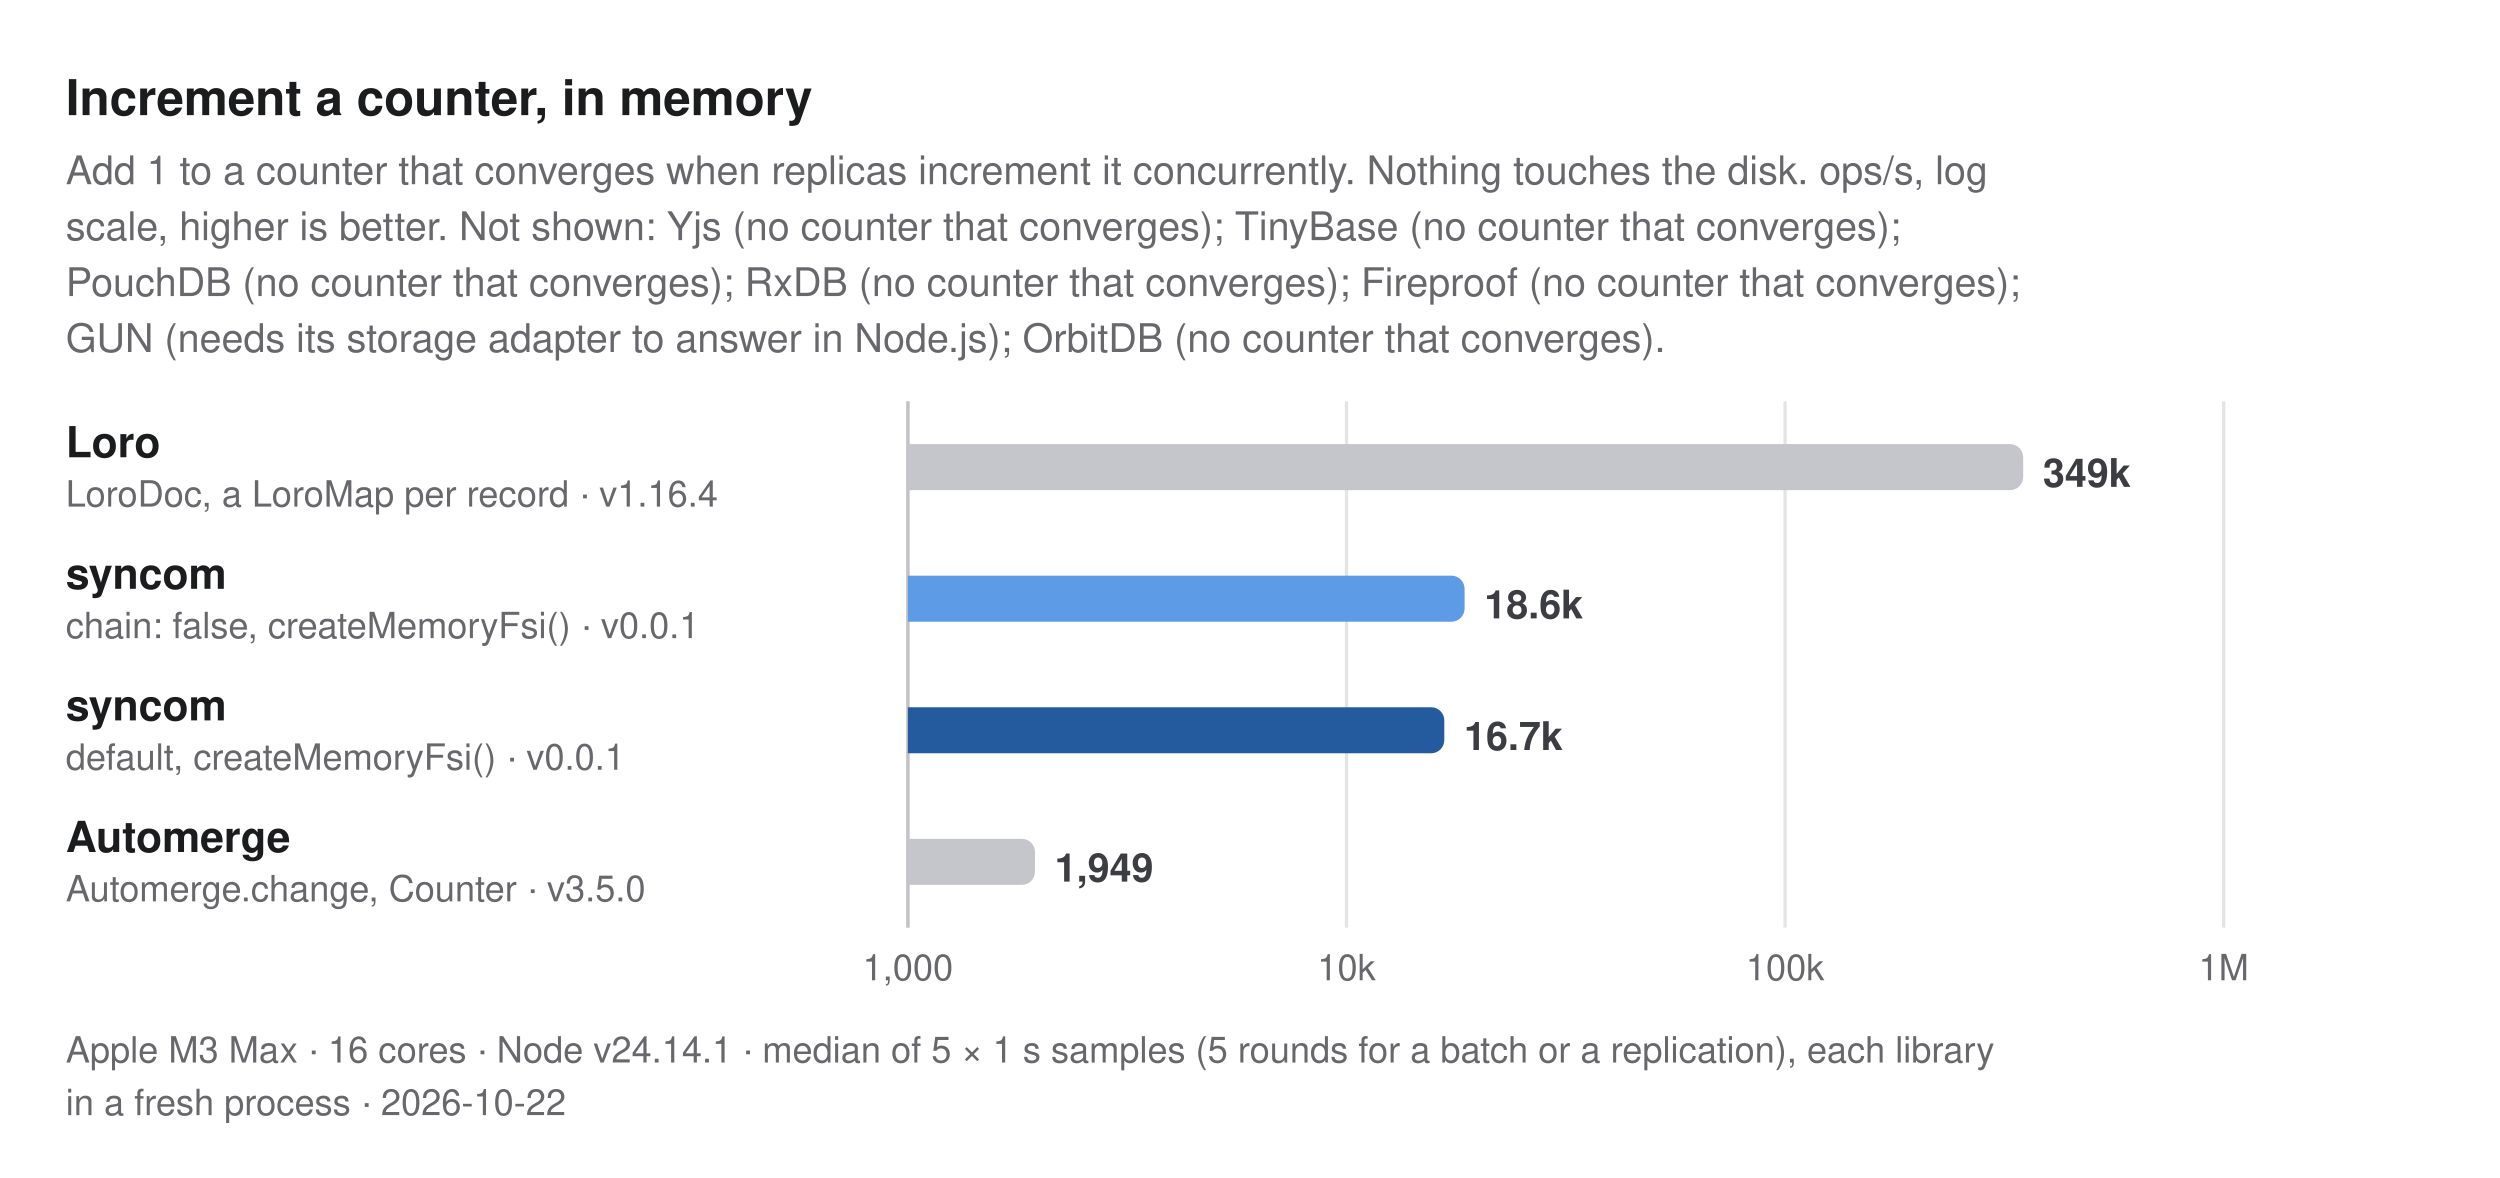
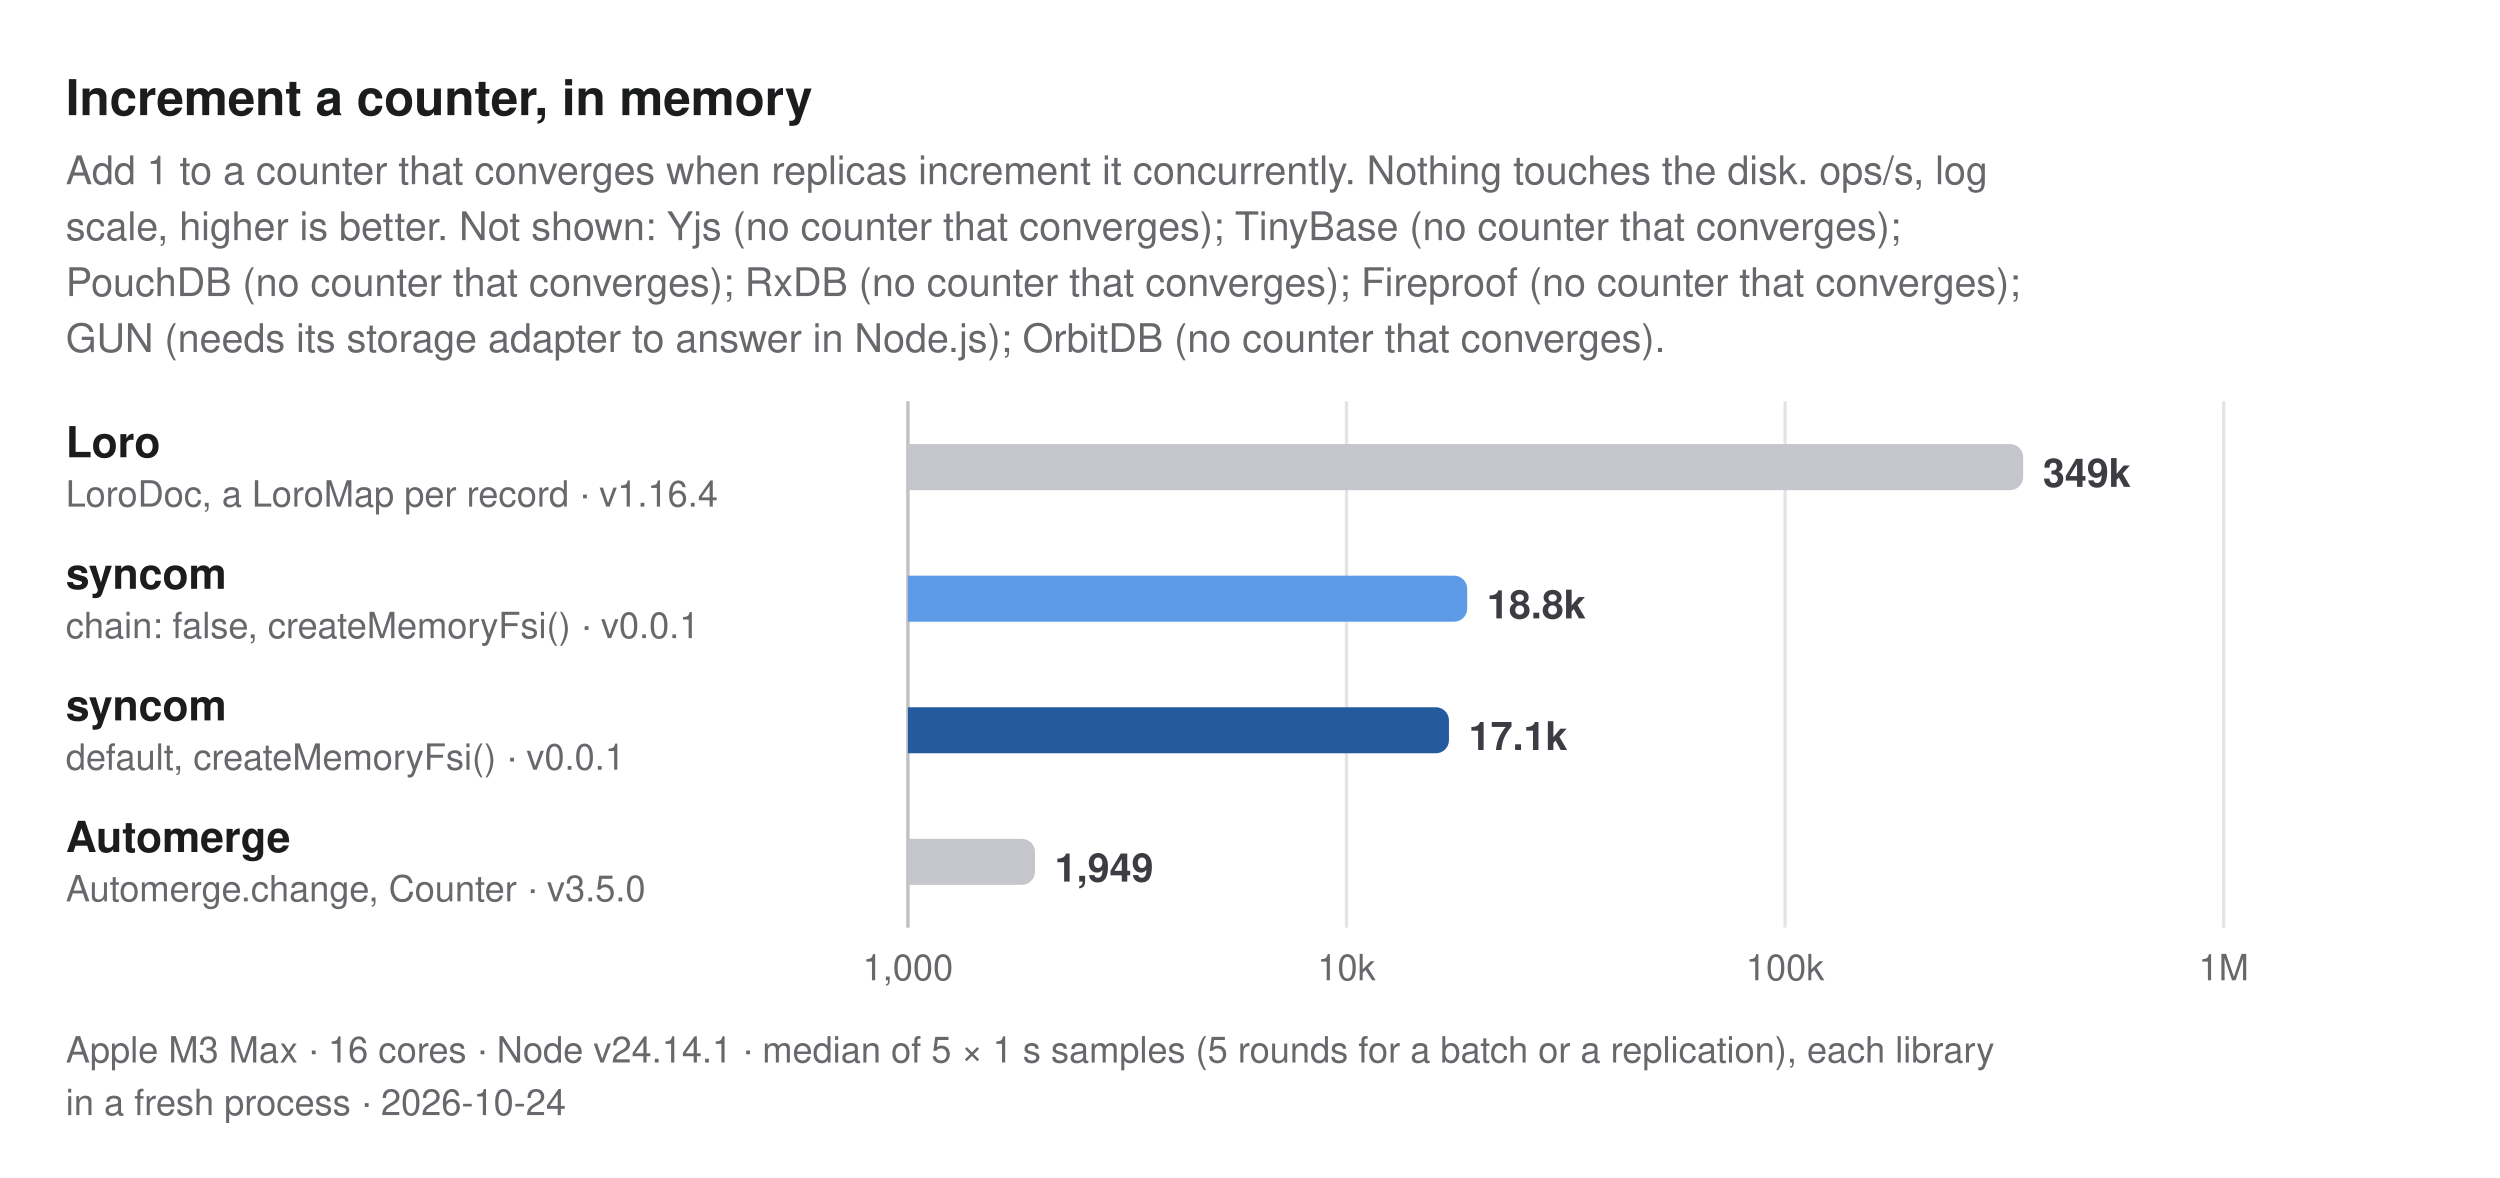
<svg xmlns="http://www.w3.org/2000/svg" width="760" height="358" viewBox="0 0 760 358" role="img" aria-label="Increment a counter, in memory. Add 1 to a counter that converges when replicas increment it concurrently. Nothing touches the disk. ops/s, log scale, higher is better. Not shown: Yjs (no counter that converges); TinyBase (no counter that converges); PouchDB (no counter that converges); RxDB (no counter that converges); Fireproof (no counter that converges); GUN (needs its storage adapter to answer in Node.js); OrbitDB (no counter that converges).">
  <style>
  text { font-family: -apple-system, BlinkMacSystemFont, "Segoe UI", Helvetica, Arial, sans-serif; }
  .title { font-size: 15px; font-weight: 700; fill: #1b1c1e; }
  .subtitle, .caption { font-size: 12px; fill: #67676c; }
  .caption { font-size: 11px; }
  .group { font-size: 11px; font-weight: 600; letter-spacing: 0.06em; fill: #67676c; }
  .label { font-size: 13px; font-weight: 600; fill: #1b1c1e; }
  .label.primary, .label.secondary { font-weight: 700; }
  .sublabel { font-size: 11px; fill: #67676c; }
  .value { font-size: 12px; font-weight: 600; fill: #3c3c43; font-variant-numeric: tabular-nums; }
  .value.small { font-size: 10px; }
  .legend { font-size: 11px; fill: #3c3c43; }
  .tick { font-size: 11px; fill: #67676c; font-variant-numeric: tabular-nums; }
  .grid { stroke: #e4e4e7; stroke-width: 1; }
  .axis { stroke: #c2c2c4; stroke-width: 1; }
  .ref { stroke: #67676c; stroke-width: 1; stroke-dasharray: 3 3; }
  .bar { fill: #c4c6cc; }
  .bar.primary { fill: #245a9e; }
  .bar.secondary { fill: #5e9be6; }
  @media (prefers-color-scheme: dark) {
    .title, .label { fill: #dfdfd6; }
    .subtitle, .caption, .group, .sublabel, .tick { fill: #98989f; }
    .value, .legend { fill: #c2c2c4; }
    .grid { stroke: #2e2e32; }
    .axis { stroke: #48484c; }
    .ref { stroke: #98989f; }
    .bar { fill: #46474e; }
    .bar.primary { fill: #8dbcf2; }
    .bar.secondary { fill: #3d7bd0; }
  }
</style>
  <text class="title" x="20" y="35">Increment a counter, in memory</text>
  <text class="subtitle" x="20" y="56">Add 1 to a counter that converges when replicas increment it concurrently. Nothing touches the disk. ops/s, log</text>
  <text class="subtitle" x="20" y="73">scale, higher is better. Not shown: Yjs (no counter that converges); TinyBase (no counter that converges);</text>
  <text class="subtitle" x="20" y="90">PouchDB (no counter that converges); RxDB (no counter that converges); Fireproof (no counter that converges);</text>
  <text class="subtitle" x="20" y="107">GUN (needs its storage adapter to answer in Node.js); OrbitDB (no counter that converges).</text>
  <line class="grid" x1="276" y1="122" x2="276" y2="282" />
  <text class="tick" x="276" y="298" text-anchor="middle">1,000</text>
  <line class="grid" x1="409.333" y1="122" x2="409.333" y2="282" />
  <text class="tick" x="409.333" y="298" text-anchor="middle">10k</text>
  <line class="grid" x1="542.667" y1="122" x2="542.667" y2="282" />
  <text class="tick" x="542.667" y="298" text-anchor="middle">100k</text>
  <line class="grid" x1="676" y1="122" x2="676" y2="282" />
  <text class="tick" x="676" y="298" text-anchor="middle">1M</text>
  <line class="axis" x1="276" y1="122" x2="276" y2="282" />
  <g>
    <text class="label" x="20" y="139">Loro</text>
    <text class="sublabel" x="20" y="154">LoroDoc, a LoroMap per record · v1.16.4</text>
    <path class="bar" d="M276,135H611.045A4,4 0 0 1 615.045,139V145A4,4 0 0 1 611.045,149H276Z" />
    <text class="value" x="621.045" y="148">349k</text>
  </g>
  <g>
    <text class="label secondary" x="20" y="179">syncom</text>
    <text class="sublabel" x="20" y="194">chain: false, createMemoryFsi() · v0.0.1</text>
-     <path class="bar secondary" d="M276,175H441.237A4,4 0 0 1 445.237,179V185A4,4 0 0 1 441.237,189H276Z" />
-     <text class="value" x="451.237" y="188">18.6k</text>
+     <path class="bar secondary" d="M276,175H442.029A4,4 0 0 1 446.029,179V185A4,4 0 0 1 442.029,189H276Z" />
+     <text class="value" x="452.029" y="188">18.8k</text>
  </g>
  <g>
    <text class="label primary" x="20" y="219">syncom</text>
    <text class="sublabel" x="20" y="234">default, createMemoryFsi() · v0.0.1</text>
-     <path class="bar primary" d="M276,215H435.068A4,4 0 0 1 439.068,219V225A4,4 0 0 1 435.068,229H276Z" />
-     <text class="value" x="445.068" y="228">16.7k</text>
+     <path class="bar primary" d="M276,215H436.486A4,4 0 0 1 440.486,219V225A4,4 0 0 1 436.486,229H276Z" />
+     <text class="value" x="446.486" y="228">17.1k</text>
  </g>
  <g>
    <text class="label" x="20" y="259">Automerge</text>
    <text class="sublabel" x="20" y="274">Automerge.change, Counter · v3.5.0</text>
    <path class="bar" d="M276,255H310.633A4,4 0 0 1 314.633,259V265A4,4 0 0 1 310.633,269H276Z" />
    <text class="value" x="320.633" y="268">1,949</text>
  </g>
  <text class="caption" x="20" y="323">Apple M3 Max · 16 cores · Node v24.14.1 · median of 5 × 1 s samples (5 rounds for a batch or a replication), each library</text>
-   <text class="caption" x="20" y="339">in a fresh process · 2026-10-22</text>
+   <text class="caption" x="20" y="339">in a fresh process · 2026-10-24</text>
</svg>
